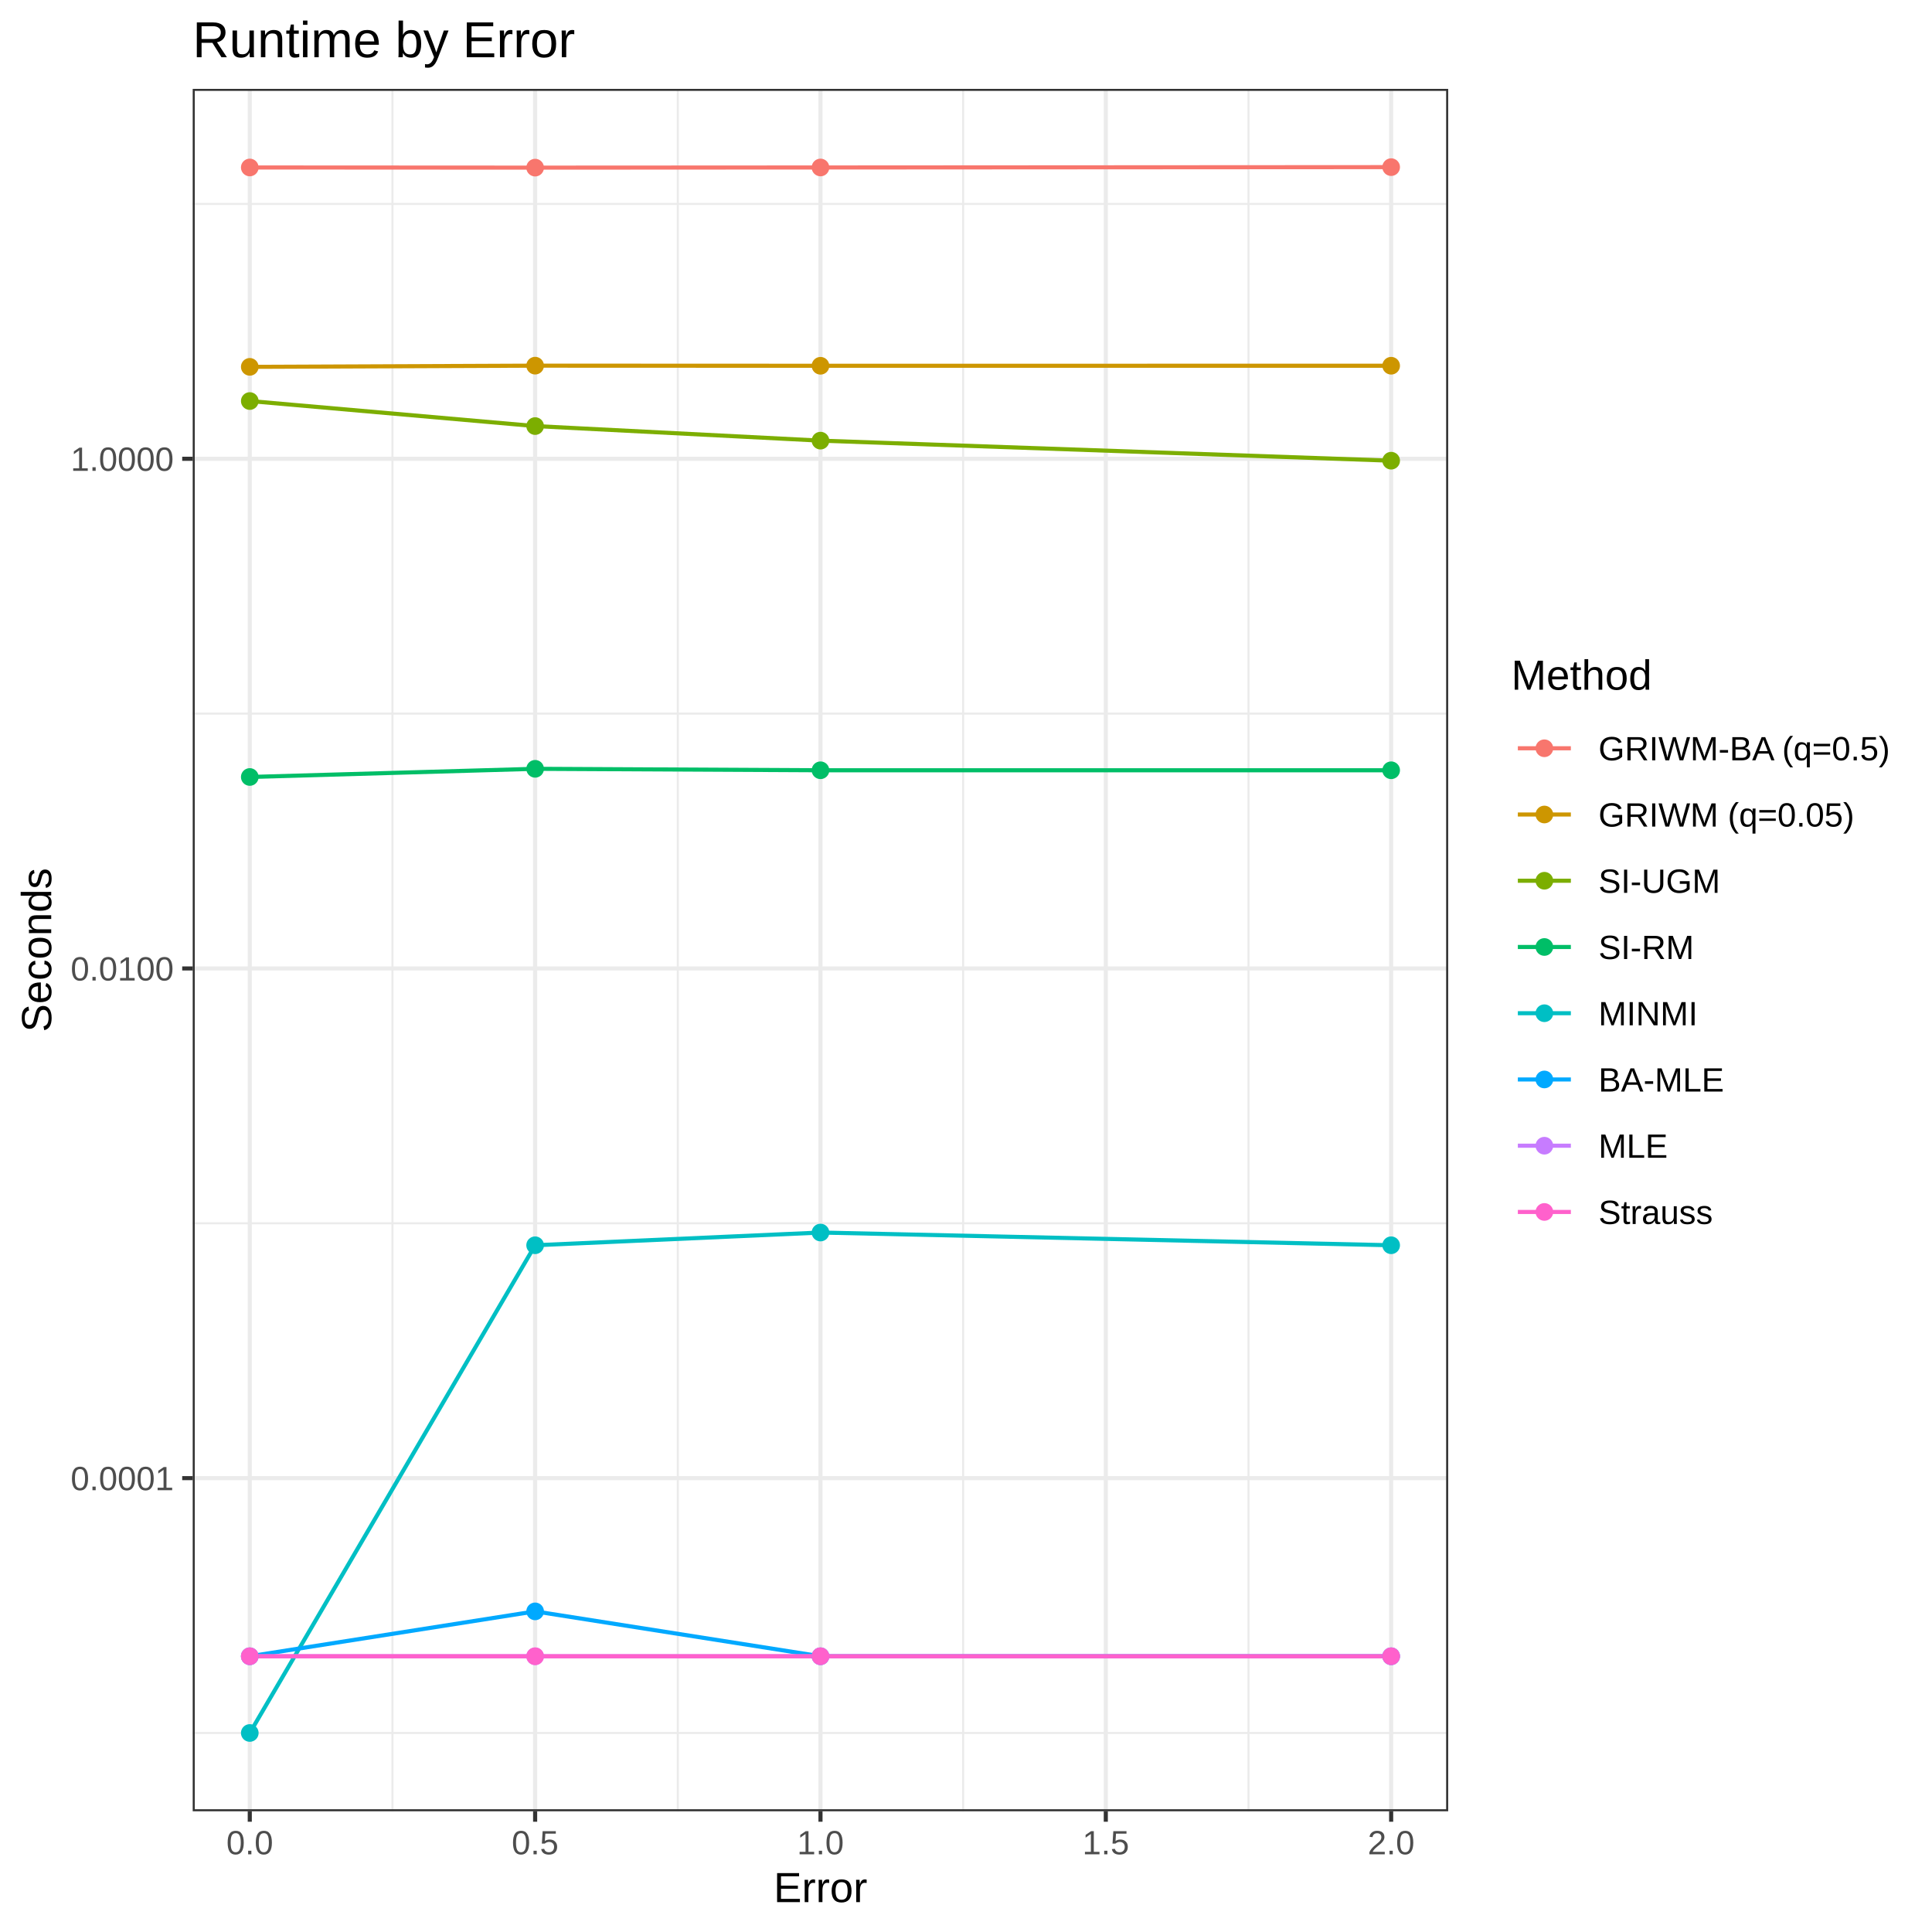
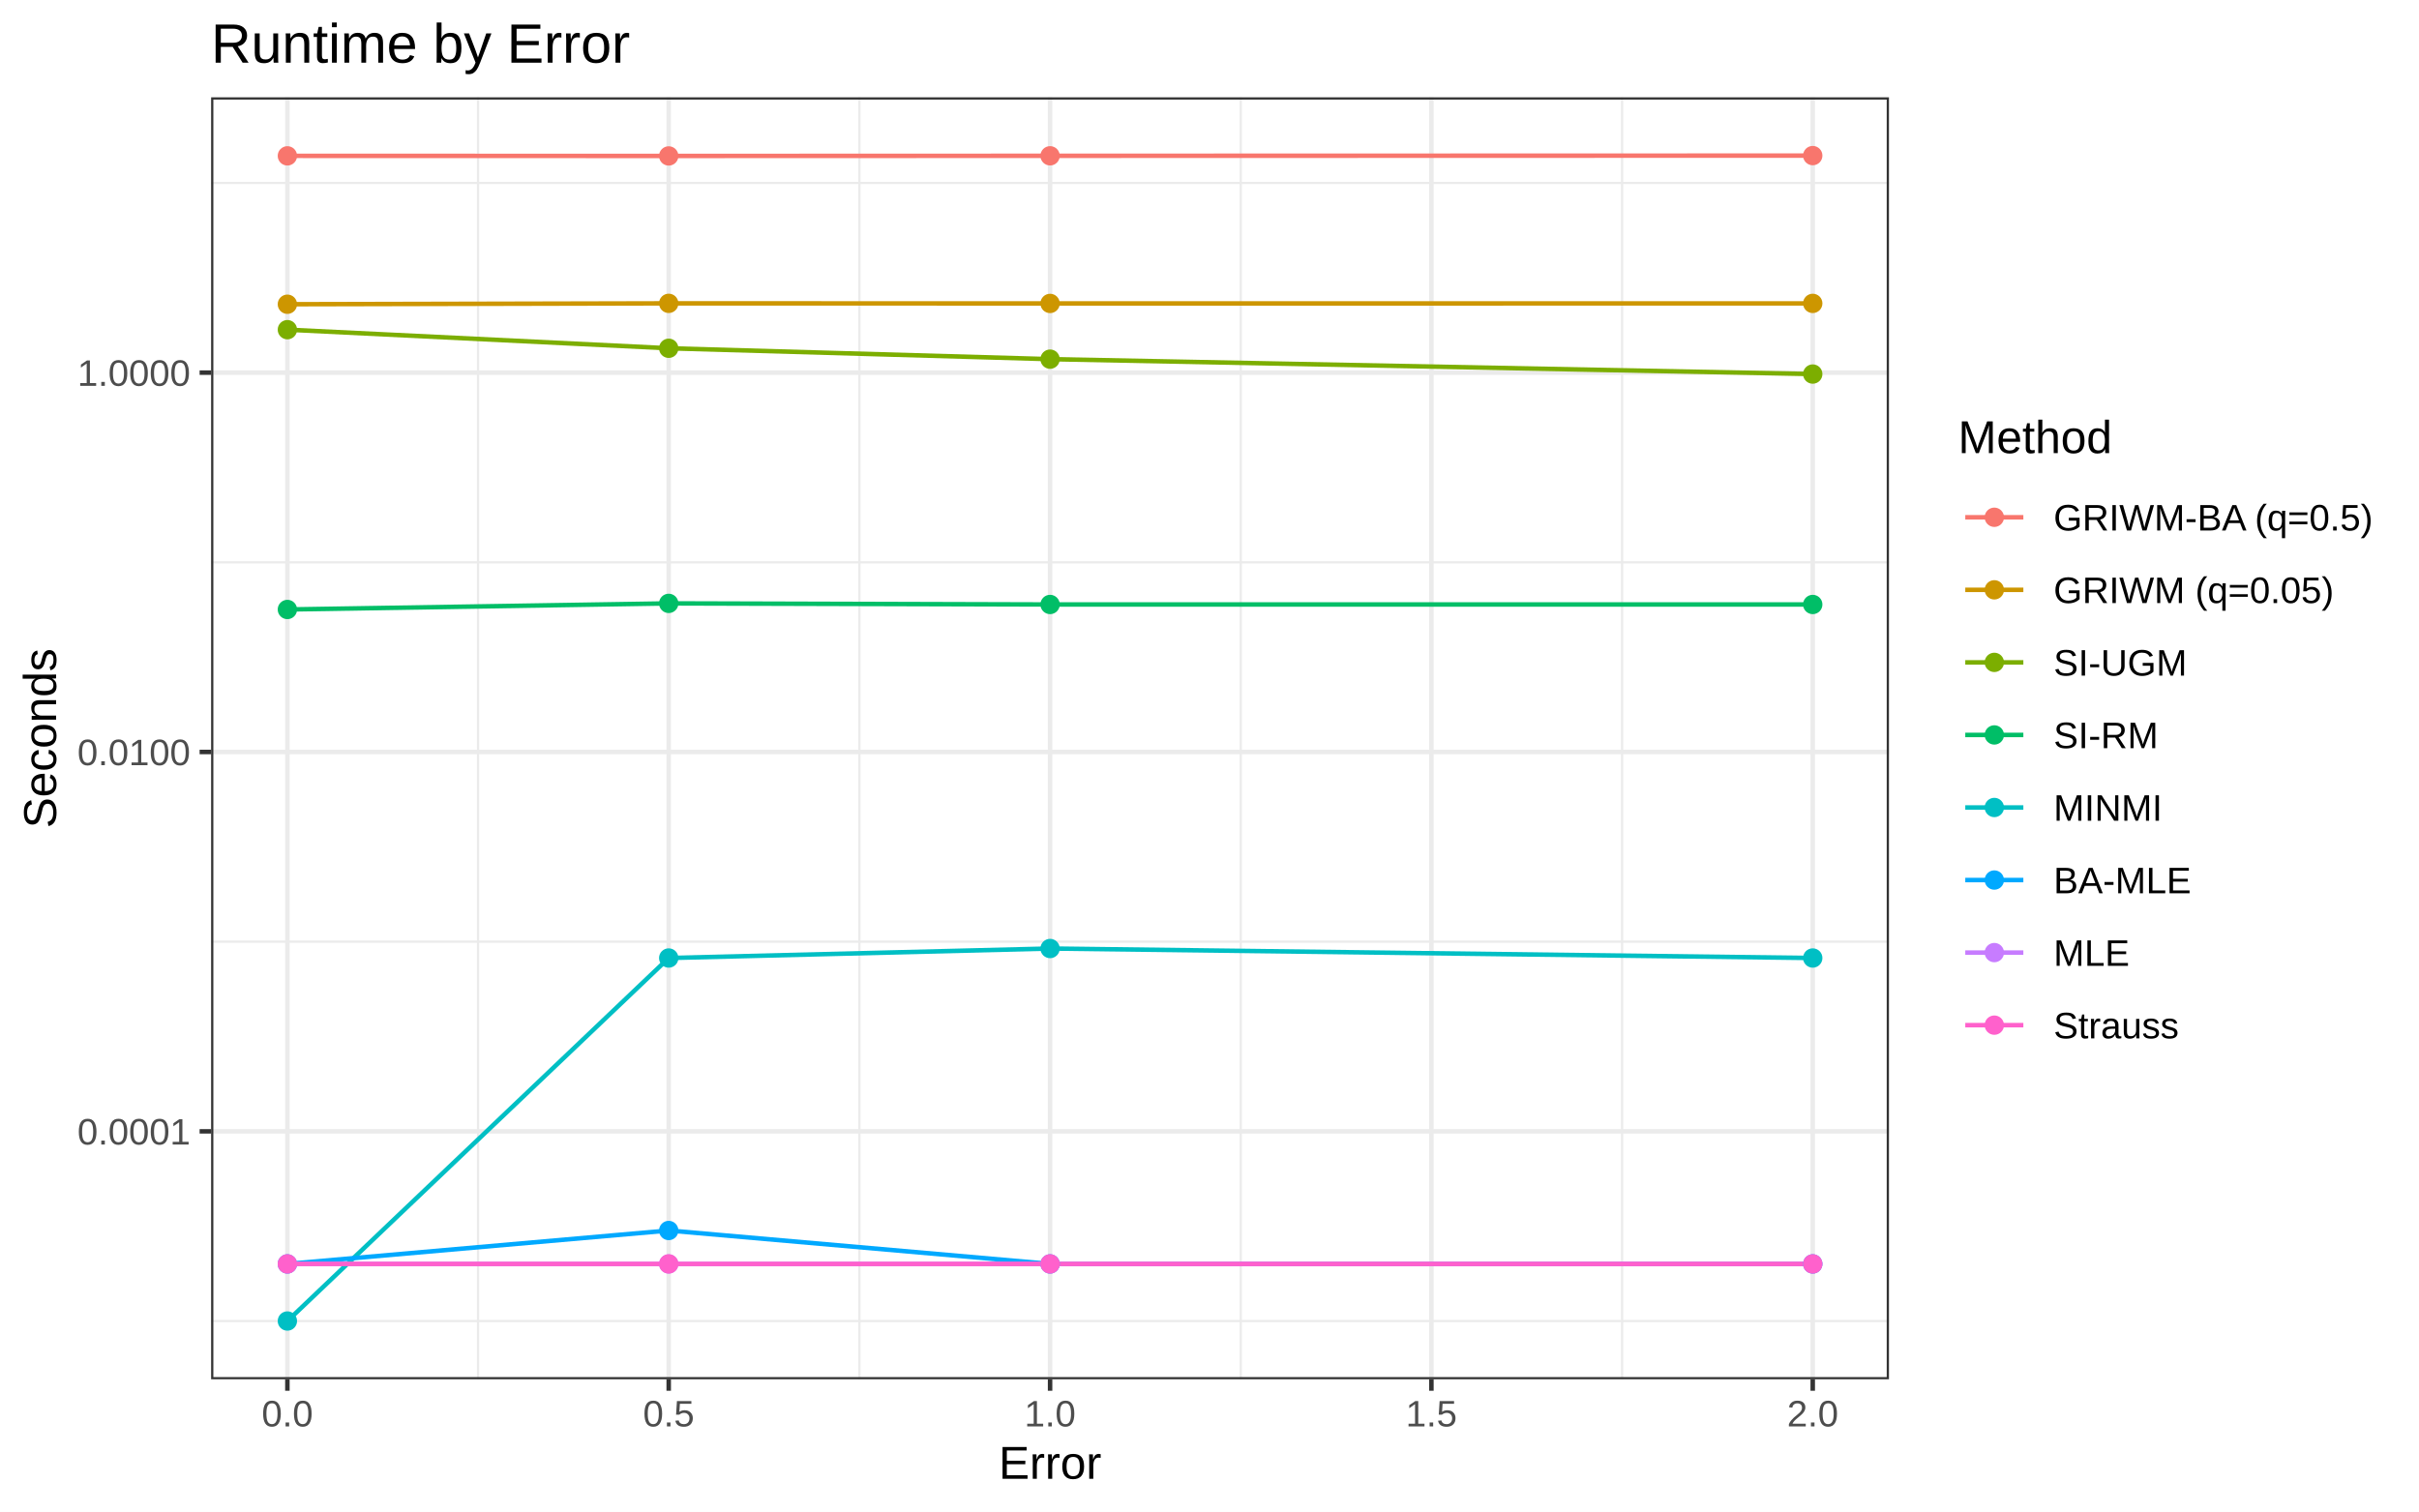
- <svg xmlns="http://www.w3.org/2000/svg" class="svglite" width="504.00pt" height="504.00pt" viewBox="0 0 504.00 504.00">
+ <svg xmlns="http://www.w3.org/2000/svg" class="svglite" width="576.00pt" height="360.00pt" viewBox="0 0 576.00 360.00">
  <defs>
    <style type="text/css">
    .svglite line, .svglite polyline, .svglite polygon, .svglite path, .svglite rect, .svglite circle {
      fill: none;
      stroke: #000000;
      stroke-linecap: round;
      stroke-linejoin: round;
      stroke-miterlimit: 10.00;
    }
    .svglite text {
      white-space: pre;
    }
  </style>
  </defs>
  <rect width="100%" height="100%" style="stroke: none; fill: #FFFFFF;" />
  <defs>
-     <clipPath id="cpMC4wMHw1MDQuMDB8MC4wMHw1MDQuMDA=">
-       <rect x="0.00" y="0.00" width="504.00" height="504.00" />
+     <clipPath id="cpMC4wMHw1NzYuMDB8MC4wMHwzNjAuMDA=">
+       <rect x="0.00" y="0.00" width="576.00" height="360.00" />
    </clipPath>
  </defs>
-   <g clip-path="url(#cpMC4wMHw1MDQuMDB8MC4wMHw1MDQuMDA=)">
-     <rect x="0.00" y="-0" width="504.00" height="504.00" style="stroke-width: 1.07; stroke: #FFFFFF; fill: #FFFFFF;" />
+   <g clip-path="url(#cpMC4wMHw1NzYuMDB8MC4wMHwzNjAuMDA=)">
+     <rect x="0.00" y="0.00" width="576.00" height="360.00" style="stroke-width: 1.07; stroke: #FFFFFF; fill: #FFFFFF;" />
  </g>
  <defs>
-     <clipPath id="cpNTAuMjd8Mzc3LjgwfDIzLjE4fDQ3Mi41MA==">
-       <rect x="50.27" y="23.18" width="327.52" height="449.33" />
+     <clipPath id="cpNTAuMjd8NDQ5LjgwfDIzLjE4fDMyOC41MA==">
+       <rect x="50.27" y="23.18" width="399.52" height="305.33" />
    </clipPath>
  </defs>
-   <g clip-path="url(#cpNTAuMjd8Mzc3LjgwfDIzLjE4fDQ3Mi41MA==)">
-     <rect x="50.27" y="23.18" width="327.52" height="449.33" style="stroke-width: 1.07; stroke: none; fill: #FFFFFF;" />
-     <polyline points="50.27,452.08 377.80,452.08 " style="stroke-width: 0.53; stroke: #EBEBEB; stroke-linecap: butt;" />
-     <polyline points="50.27,319.12 377.80,319.12 " style="stroke-width: 0.53; stroke: #EBEBEB; stroke-linecap: butt;" />
-     <polyline points="50.27,186.16 377.80,186.16 " style="stroke-width: 0.53; stroke: #EBEBEB; stroke-linecap: butt;" />
-     <polyline points="50.27,53.20 377.80,53.20 " style="stroke-width: 0.53; stroke: #EBEBEB; stroke-linecap: butt;" />
-     <polyline points="102.38,472.50 102.38,23.18 " style="stroke-width: 0.53; stroke: #EBEBEB; stroke-linecap: butt;" />
-     <polyline points="176.82,472.50 176.82,23.18 " style="stroke-width: 0.53; stroke: #EBEBEB; stroke-linecap: butt;" />
-     <polyline points="251.25,472.50 251.25,23.18 " style="stroke-width: 0.53; stroke: #EBEBEB; stroke-linecap: butt;" />
-     <polyline points="325.69,472.50 325.69,23.18 " style="stroke-width: 0.53; stroke: #EBEBEB; stroke-linecap: butt;" />
-     <polyline points="50.27,385.60 377.80,385.60 " style="stroke-width: 1.07; stroke: #EBEBEB; stroke-linecap: butt;" />
-     <polyline points="50.27,252.64 377.80,252.64 " style="stroke-width: 1.07; stroke: #EBEBEB; stroke-linecap: butt;" />
-     <polyline points="50.27,119.68 377.80,119.68 " style="stroke-width: 1.07; stroke: #EBEBEB; stroke-linecap: butt;" />
-     <polyline points="65.16,472.50 65.16,23.18 " style="stroke-width: 1.07; stroke: #EBEBEB; stroke-linecap: butt;" />
-     <polyline points="139.60,472.50 139.60,23.18 " style="stroke-width: 1.07; stroke: #EBEBEB; stroke-linecap: butt;" />
-     <polyline points="214.04,472.50 214.04,23.18 " style="stroke-width: 1.07; stroke: #EBEBEB; stroke-linecap: butt;" />
-     <polyline points="288.47,472.50 288.47,23.18 " style="stroke-width: 1.07; stroke: #EBEBEB; stroke-linecap: butt;" />
-     <polyline points="362.91,472.50 362.91,23.18 " style="stroke-width: 1.07; stroke: #EBEBEB; stroke-linecap: butt;" />
-     <polyline points="65.16,43.69 139.60,43.73 214.04,43.69 362.91,43.60 " style="stroke-width: 1.07; stroke: #F8766D; stroke-linecap: butt;" />
-     <polyline points="65.16,95.70 139.60,95.39 214.04,95.42 362.91,95.41 " style="stroke-width: 1.07; stroke: #CD9600; stroke-linecap: butt;" />
-     <polyline points="65.16,104.62 139.60,111.15 214.04,114.95 362.91,120.18 " style="stroke-width: 1.07; stroke: #7CAE00; stroke-linecap: butt;" />
-     <polyline points="65.16,202.69 139.60,200.56 214.04,200.94 362.91,200.94 " style="stroke-width: 1.07; stroke: #00BE67; stroke-linecap: butt;" />
-     <polyline points="65.16,452.08 139.60,324.85 214.04,321.53 362.91,324.85 " style="stroke-width: 1.07; stroke: #00BFC4; stroke-linecap: butt;" />
-     <polyline points="65.16,432.07 139.60,420.36 214.04,432.07 362.91,432.07 " style="stroke-width: 1.07; stroke: #00A9FF; stroke-linecap: butt;" />
-     <polyline points="65.16,432.07 139.60,432.07 214.04,432.07 362.91,432.07 " style="stroke-width: 1.07; stroke: #C77CFF; stroke-linecap: butt;" />
-     <polyline points="65.16,432.07 139.60,432.07 214.04,432.07 362.91,432.07 " style="stroke-width: 1.07; stroke: #FF61CC; stroke-linecap: butt;" />
-     <circle cx="65.16" cy="432.07" r="1.95" style="stroke-width: 0.71; stroke: #00A9FF; fill: #00A9FF;" />
-     <circle cx="65.16" cy="43.69" r="1.95" style="stroke-width: 0.71; stroke: #F8766D; fill: #F8766D;" />
-     <circle cx="65.16" cy="95.70" r="1.95" style="stroke-width: 0.71; stroke: #CD9600; fill: #CD9600;" />
-     <circle cx="65.16" cy="452.08" r="1.95" style="stroke-width: 0.71; stroke: #00BFC4; fill: #00BFC4;" />
-     <circle cx="65.16" cy="432.07" r="1.95" style="stroke-width: 0.71; stroke: #C77CFF; fill: #C77CFF;" />
-     <circle cx="65.16" cy="202.69" r="1.95" style="stroke-width: 0.71; stroke: #00BE67; fill: #00BE67;" />
-     <circle cx="65.16" cy="104.62" r="1.95" style="stroke-width: 0.71; stroke: #7CAE00; fill: #7CAE00;" />
-     <circle cx="65.16" cy="432.07" r="1.95" style="stroke-width: 0.71; stroke: #FF61CC; fill: #FF61CC;" />
-     <circle cx="139.60" cy="420.36" r="1.95" style="stroke-width: 0.71; stroke: #00A9FF; fill: #00A9FF;" />
-     <circle cx="139.60" cy="43.73" r="1.95" style="stroke-width: 0.71; stroke: #F8766D; fill: #F8766D;" />
-     <circle cx="139.60" cy="95.39" r="1.95" style="stroke-width: 0.71; stroke: #CD9600; fill: #CD9600;" />
-     <circle cx="139.60" cy="324.85" r="1.95" style="stroke-width: 0.71; stroke: #00BFC4; fill: #00BFC4;" />
-     <circle cx="139.60" cy="432.07" r="1.95" style="stroke-width: 0.71; stroke: #C77CFF; fill: #C77CFF;" />
-     <circle cx="139.60" cy="200.56" r="1.95" style="stroke-width: 0.71; stroke: #00BE67; fill: #00BE67;" />
-     <circle cx="139.60" cy="111.15" r="1.95" style="stroke-width: 0.71; stroke: #7CAE00; fill: #7CAE00;" />
-     <circle cx="139.60" cy="432.07" r="1.95" style="stroke-width: 0.71; stroke: #FF61CC; fill: #FF61CC;" />
-     <circle cx="214.04" cy="432.07" r="1.95" style="stroke-width: 0.71; stroke: #00A9FF; fill: #00A9FF;" />
-     <circle cx="214.04" cy="43.69" r="1.95" style="stroke-width: 0.71; stroke: #F8766D; fill: #F8766D;" />
-     <circle cx="214.04" cy="95.42" r="1.95" style="stroke-width: 0.71; stroke: #CD9600; fill: #CD9600;" />
-     <circle cx="214.04" cy="321.53" r="1.95" style="stroke-width: 0.71; stroke: #00BFC4; fill: #00BFC4;" />
-     <circle cx="214.04" cy="432.07" r="1.95" style="stroke-width: 0.71; stroke: #C77CFF; fill: #C77CFF;" />
-     <circle cx="214.04" cy="200.94" r="1.95" style="stroke-width: 0.71; stroke: #00BE67; fill: #00BE67;" />
-     <circle cx="214.04" cy="114.95" r="1.95" style="stroke-width: 0.71; stroke: #7CAE00; fill: #7CAE00;" />
-     <circle cx="214.04" cy="432.07" r="1.95" style="stroke-width: 0.71; stroke: #FF61CC; fill: #FF61CC;" />
-     <circle cx="362.91" cy="432.07" r="1.95" style="stroke-width: 0.71; stroke: #00A9FF; fill: #00A9FF;" />
-     <circle cx="362.91" cy="43.60" r="1.95" style="stroke-width: 0.71; stroke: #F8766D; fill: #F8766D;" />
-     <circle cx="362.91" cy="95.41" r="1.95" style="stroke-width: 0.71; stroke: #CD9600; fill: #CD9600;" />
-     <circle cx="362.91" cy="324.85" r="1.95" style="stroke-width: 0.71; stroke: #00BFC4; fill: #00BFC4;" />
-     <circle cx="362.91" cy="432.07" r="1.95" style="stroke-width: 0.71; stroke: #C77CFF; fill: #C77CFF;" />
-     <circle cx="362.91" cy="200.94" r="1.95" style="stroke-width: 0.71; stroke: #00BE67; fill: #00BE67;" />
-     <circle cx="362.91" cy="120.18" r="1.95" style="stroke-width: 0.71; stroke: #7CAE00; fill: #7CAE00;" />
-     <circle cx="362.91" cy="432.07" r="1.95" style="stroke-width: 0.71; stroke: #FF61CC; fill: #FF61CC;" />
-     <rect x="50.27" y="23.18" width="327.52" height="449.33" style="stroke-width: 1.07; stroke: #333333;" />
+   <g clip-path="url(#cpNTAuMjd8NDQ5LjgwfDIzLjE4fDMyOC41MA==)">
+     <rect x="50.27" y="23.18" width="399.52" height="305.33" style="stroke-width: 1.07; stroke: none; fill: #FFFFFF;" />
+     <polyline points="50.27,314.63 449.80,314.63 " style="stroke-width: 0.53; stroke: #EBEBEB; stroke-linecap: butt;" />
+     <polyline points="50.27,224.28 449.80,224.28 " style="stroke-width: 0.53; stroke: #EBEBEB; stroke-linecap: butt;" />
+     <polyline points="50.27,133.93 449.80,133.93 " style="stroke-width: 0.53; stroke: #EBEBEB; stroke-linecap: butt;" />
+     <polyline points="50.27,43.58 449.80,43.58 " style="stroke-width: 0.53; stroke: #EBEBEB; stroke-linecap: butt;" />
+     <polyline points="113.83,328.50 113.83,23.18 " style="stroke-width: 0.53; stroke: #EBEBEB; stroke-linecap: butt;" />
+     <polyline points="204.64,328.50 204.64,23.18 " style="stroke-width: 0.53; stroke: #EBEBEB; stroke-linecap: butt;" />
+     <polyline points="295.44,328.50 295.44,23.18 " style="stroke-width: 0.53; stroke: #EBEBEB; stroke-linecap: butt;" />
+     <polyline points="386.24,328.50 386.24,23.18 " style="stroke-width: 0.53; stroke: #EBEBEB; stroke-linecap: butt;" />
+     <polyline points="50.27,269.45 449.80,269.45 " style="stroke-width: 1.07; stroke: #EBEBEB; stroke-linecap: butt;" />
+     <polyline points="50.27,179.10 449.80,179.10 " style="stroke-width: 1.07; stroke: #EBEBEB; stroke-linecap: butt;" />
+     <polyline points="50.27,88.75 449.80,88.75 " style="stroke-width: 1.07; stroke: #EBEBEB; stroke-linecap: butt;" />
+     <polyline points="68.43,328.50 68.43,23.18 " style="stroke-width: 1.07; stroke: #EBEBEB; stroke-linecap: butt;" />
+     <polyline points="159.23,328.50 159.23,23.18 " style="stroke-width: 1.07; stroke: #EBEBEB; stroke-linecap: butt;" />
+     <polyline points="250.04,328.50 250.04,23.18 " style="stroke-width: 1.07; stroke: #EBEBEB; stroke-linecap: butt;" />
+     <polyline points="340.84,328.50 340.84,23.18 " style="stroke-width: 1.07; stroke: #EBEBEB; stroke-linecap: butt;" />
+     <polyline points="431.64,328.50 431.64,23.18 " style="stroke-width: 1.07; stroke: #EBEBEB; stroke-linecap: butt;" />
+     <polyline points="68.43,37.12 159.23,37.14 250.04,37.11 431.64,37.06 " style="stroke-width: 1.07; stroke: #F8766D; stroke-linecap: butt;" />
+     <polyline points="68.43,72.46 159.23,72.25 250.04,72.27 431.64,72.26 " style="stroke-width: 1.07; stroke: #CD9600; stroke-linecap: butt;" />
+     <polyline points="68.43,78.52 159.23,82.95 250.04,85.54 431.64,89.09 " style="stroke-width: 1.07; stroke: #7CAE00; stroke-linecap: butt;" />
+     <polyline points="68.43,145.16 159.23,143.71 250.04,143.97 431.64,143.97 " style="stroke-width: 1.07; stroke: #00BE67; stroke-linecap: butt;" />
+     <polyline points="68.43,314.63 159.23,228.17 250.04,225.91 431.64,228.17 " style="stroke-width: 1.07; stroke: #00BFC4; stroke-linecap: butt;" />
+     <polyline points="68.43,301.03 159.23,293.07 250.04,301.03 431.64,301.03 " style="stroke-width: 1.07; stroke: #00A9FF; stroke-linecap: butt;" />
+     <polyline points="68.43,301.03 159.23,301.03 250.04,301.03 431.64,301.03 " style="stroke-width: 1.07; stroke: #C77CFF; stroke-linecap: butt;" />
+     <polyline points="68.43,301.03 159.23,301.03 250.04,301.03 431.64,301.03 " style="stroke-width: 1.07; stroke: #FF61CC; stroke-linecap: butt;" />
+     <circle cx="68.43" cy="301.03" r="1.95" style="stroke-width: 0.71; stroke: #00A9FF; fill: #00A9FF;" />
+     <circle cx="68.43" cy="37.12" r="1.95" style="stroke-width: 0.71; stroke: #F8766D; fill: #F8766D;" />
+     <circle cx="68.43" cy="72.46" r="1.95" style="stroke-width: 0.71; stroke: #CD9600; fill: #CD9600;" />
+     <circle cx="68.43" cy="314.63" r="1.95" style="stroke-width: 0.71; stroke: #00BFC4; fill: #00BFC4;" />
+     <circle cx="68.43" cy="301.03" r="1.95" style="stroke-width: 0.71; stroke: #C77CFF; fill: #C77CFF;" />
+     <circle cx="68.43" cy="145.16" r="1.95" style="stroke-width: 0.71; stroke: #00BE67; fill: #00BE67;" />
+     <circle cx="68.43" cy="78.52" r="1.95" style="stroke-width: 0.71; stroke: #7CAE00; fill: #7CAE00;" />
+     <circle cx="68.43" cy="301.03" r="1.95" style="stroke-width: 0.71; stroke: #FF61CC; fill: #FF61CC;" />
+     <circle cx="159.23" cy="293.07" r="1.95" style="stroke-width: 0.71; stroke: #00A9FF; fill: #00A9FF;" />
+     <circle cx="159.23" cy="37.14" r="1.95" style="stroke-width: 0.71; stroke: #F8766D; fill: #F8766D;" />
+     <circle cx="159.23" cy="72.25" r="1.95" style="stroke-width: 0.71; stroke: #CD9600; fill: #CD9600;" />
+     <circle cx="159.23" cy="228.17" r="1.95" style="stroke-width: 0.71; stroke: #00BFC4; fill: #00BFC4;" />
+     <circle cx="159.23" cy="301.03" r="1.95" style="stroke-width: 0.71; stroke: #C77CFF; fill: #C77CFF;" />
+     <circle cx="159.23" cy="143.71" r="1.95" style="stroke-width: 0.71; stroke: #00BE67; fill: #00BE67;" />
+     <circle cx="159.23" cy="82.95" r="1.95" style="stroke-width: 0.71; stroke: #7CAE00; fill: #7CAE00;" />
+     <circle cx="159.23" cy="301.03" r="1.95" style="stroke-width: 0.71; stroke: #FF61CC; fill: #FF61CC;" />
+     <circle cx="250.04" cy="301.03" r="1.95" style="stroke-width: 0.71; stroke: #00A9FF; fill: #00A9FF;" />
+     <circle cx="250.04" cy="37.11" r="1.95" style="stroke-width: 0.71; stroke: #F8766D; fill: #F8766D;" />
+     <circle cx="250.04" cy="72.27" r="1.95" style="stroke-width: 0.71; stroke: #CD9600; fill: #CD9600;" />
+     <circle cx="250.04" cy="225.91" r="1.95" style="stroke-width: 0.71; stroke: #00BFC4; fill: #00BFC4;" />
+     <circle cx="250.04" cy="301.03" r="1.95" style="stroke-width: 0.71; stroke: #C77CFF; fill: #C77CFF;" />
+     <circle cx="250.04" cy="143.97" r="1.95" style="stroke-width: 0.71; stroke: #00BE67; fill: #00BE67;" />
+     <circle cx="250.04" cy="85.54" r="1.95" style="stroke-width: 0.71; stroke: #7CAE00; fill: #7CAE00;" />
+     <circle cx="250.04" cy="301.03" r="1.95" style="stroke-width: 0.71; stroke: #FF61CC; fill: #FF61CC;" />
+     <circle cx="431.64" cy="301.03" r="1.95" style="stroke-width: 0.71; stroke: #00A9FF; fill: #00A9FF;" />
+     <circle cx="431.64" cy="37.06" r="1.95" style="stroke-width: 0.71; stroke: #F8766D; fill: #F8766D;" />
+     <circle cx="431.64" cy="72.26" r="1.95" style="stroke-width: 0.71; stroke: #CD9600; fill: #CD9600;" />
+     <circle cx="431.64" cy="228.17" r="1.95" style="stroke-width: 0.71; stroke: #00BFC4; fill: #00BFC4;" />
+     <circle cx="431.64" cy="301.03" r="1.95" style="stroke-width: 0.71; stroke: #C77CFF; fill: #C77CFF;" />
+     <circle cx="431.64" cy="143.97" r="1.95" style="stroke-width: 0.71; stroke: #00BE67; fill: #00BE67;" />
+     <circle cx="431.64" cy="89.09" r="1.95" style="stroke-width: 0.71; stroke: #7CAE00; fill: #7CAE00;" />
+     <circle cx="431.64" cy="301.03" r="1.95" style="stroke-width: 0.71; stroke: #FF61CC; fill: #FF61CC;" />
+     <rect x="50.27" y="23.18" width="399.52" height="305.33" style="stroke-width: 1.07; stroke: #333333;" />
  </g>
-   <g clip-path="url(#cpMC4wMHw1MDQuMDB8MC4wMHw1MDQuMDA=)">
-     <text x="45.34" y="388.75" text-anchor="end" style="font-size: 8.80px;fill: #4D4D4D; font-family: &quot;Arial&quot;;" textLength="26.93px" lengthAdjust="spacingAndGlyphs">0.0001</text>
-     <text x="45.34" y="255.79" text-anchor="end" style="font-size: 8.80px;fill: #4D4D4D; font-family: &quot;Arial&quot;;" textLength="26.93px" lengthAdjust="spacingAndGlyphs">0.0100</text>
-     <text x="45.34" y="122.83" text-anchor="end" style="font-size: 8.80px;fill: #4D4D4D; font-family: &quot;Arial&quot;;" textLength="26.93px" lengthAdjust="spacingAndGlyphs">1.0000</text>
-     <polyline points="47.53,385.60 50.27,385.60 " style="stroke-width: 1.07; stroke: #333333; stroke-linecap: butt;" />
-     <polyline points="47.53,252.64 50.27,252.64 " style="stroke-width: 1.07; stroke: #333333; stroke-linecap: butt;" />
-     <polyline points="47.53,119.68 50.27,119.68 " style="stroke-width: 1.07; stroke: #333333; stroke-linecap: butt;" />
-     <polyline points="65.16,475.24 65.16,472.50 " style="stroke-width: 1.07; stroke: #333333; stroke-linecap: butt;" />
-     <polyline points="139.60,475.24 139.60,472.50 " style="stroke-width: 1.07; stroke: #333333; stroke-linecap: butt;" />
-     <polyline points="214.04,475.24 214.04,472.50 " style="stroke-width: 1.07; stroke: #333333; stroke-linecap: butt;" />
-     <polyline points="288.47,475.24 288.47,472.50 " style="stroke-width: 1.07; stroke: #333333; stroke-linecap: butt;" />
-     <polyline points="362.91,475.24 362.91,472.50 " style="stroke-width: 1.07; stroke: #333333; stroke-linecap: butt;" />
-     <text x="65.16" y="483.74" text-anchor="middle" style="font-size: 8.80px;fill: #4D4D4D; font-family: &quot;Arial&quot;;" textLength="12.24px" lengthAdjust="spacingAndGlyphs">0.0</text>
-     <text x="139.60" y="483.74" text-anchor="middle" style="font-size: 8.80px;fill: #4D4D4D; font-family: &quot;Arial&quot;;" textLength="12.24px" lengthAdjust="spacingAndGlyphs">0.5</text>
-     <text x="214.04" y="483.74" text-anchor="middle" style="font-size: 8.80px;fill: #4D4D4D; font-family: &quot;Arial&quot;;" textLength="12.24px" lengthAdjust="spacingAndGlyphs">1.0</text>
-     <text x="288.47" y="483.74" text-anchor="middle" style="font-size: 8.80px;fill: #4D4D4D; font-family: &quot;Arial&quot;;" textLength="12.24px" lengthAdjust="spacingAndGlyphs">1.5</text>
-     <text x="362.91" y="483.74" text-anchor="middle" style="font-size: 8.80px;fill: #4D4D4D; font-family: &quot;Arial&quot;;" textLength="12.24px" lengthAdjust="spacingAndGlyphs">2.0</text>
-     <text x="214.04" y="496.20" text-anchor="middle" style="font-size: 11.00px; font-family: &quot;Arial&quot;;" textLength="24.45px" lengthAdjust="spacingAndGlyphs">Error</text>
-     <text transform="translate(13.36,247.84) rotate(-90)" text-anchor="middle" style="font-size: 11.00px; font-family: &quot;Arial&quot;;" textLength="42.82px" lengthAdjust="spacingAndGlyphs">Seconds</text>
-     <rect x="388.76" y="165.40" width="109.76" height="164.87" style="stroke-width: 1.07; stroke: none; fill: #FFFFFF;" />
-     <text x="394.24" y="179.92" style="font-size: 11.00px; font-family: &quot;Arial&quot;;" textLength="36.71px" lengthAdjust="spacingAndGlyphs">Method</text>
-     <rect x="394.24" y="186.56" width="17.28" height="17.28" style="stroke-width: 1.07; stroke: none; fill: #FFFFFF;" />
-     <line x1="395.96" y1="195.20" x2="409.79" y2="195.20" style="stroke-width: 1.07; stroke: #F8766D; stroke-linecap: butt;" />
-     <circle cx="402.88" cy="195.20" r="1.95" style="stroke-width: 0.71; stroke: #F8766D; fill: #F8766D;" />
-     <rect x="394.24" y="203.84" width="17.28" height="17.28" style="stroke-width: 1.07; stroke: none; fill: #FFFFFF;" />
-     <line x1="395.96" y1="212.48" x2="409.79" y2="212.48" style="stroke-width: 1.07; stroke: #CD9600; stroke-linecap: butt;" />
-     <circle cx="402.88" cy="212.48" r="1.95" style="stroke-width: 0.71; stroke: #CD9600; fill: #CD9600;" />
-     <rect x="394.24" y="221.12" width="17.28" height="17.28" style="stroke-width: 1.07; stroke: none; fill: #FFFFFF;" />
-     <line x1="395.96" y1="229.76" x2="409.79" y2="229.76" style="stroke-width: 1.07; stroke: #7CAE00; stroke-linecap: butt;" />
-     <circle cx="402.88" cy="229.76" r="1.95" style="stroke-width: 0.71; stroke: #7CAE00; fill: #7CAE00;" />
-     <rect x="394.24" y="238.40" width="17.28" height="17.28" style="stroke-width: 1.07; stroke: none; fill: #FFFFFF;" />
-     <line x1="395.96" y1="247.04" x2="409.79" y2="247.04" style="stroke-width: 1.07; stroke: #00BE67; stroke-linecap: butt;" />
-     <circle cx="402.88" cy="247.04" r="1.95" style="stroke-width: 0.71; stroke: #00BE67; fill: #00BE67;" />
-     <rect x="394.24" y="255.68" width="17.28" height="17.28" style="stroke-width: 1.07; stroke: none; fill: #FFFFFF;" />
-     <line x1="395.96" y1="264.32" x2="409.79" y2="264.32" style="stroke-width: 1.07; stroke: #00BFC4; stroke-linecap: butt;" />
-     <circle cx="402.88" cy="264.32" r="1.95" style="stroke-width: 0.71; stroke: #00BFC4; fill: #00BFC4;" />
-     <rect x="394.24" y="272.96" width="17.28" height="17.28" style="stroke-width: 1.07; stroke: none; fill: #FFFFFF;" />
-     <line x1="395.96" y1="281.60" x2="409.79" y2="281.60" style="stroke-width: 1.07; stroke: #00A9FF; stroke-linecap: butt;" />
-     <circle cx="402.88" cy="281.60" r="1.95" style="stroke-width: 0.71; stroke: #00A9FF; fill: #00A9FF;" />
-     <rect x="394.24" y="290.24" width="17.28" height="17.28" style="stroke-width: 1.07; stroke: none; fill: #FFFFFF;" />
-     <line x1="395.96" y1="298.88" x2="409.79" y2="298.88" style="stroke-width: 1.07; stroke: #C77CFF; stroke-linecap: butt;" />
-     <circle cx="402.88" cy="298.88" r="1.95" style="stroke-width: 0.71; stroke: #C77CFF; fill: #C77CFF;" />
-     <rect x="394.24" y="307.52" width="17.28" height="17.28" style="stroke-width: 1.07; stroke: none; fill: #FFFFFF;" />
-     <line x1="395.96" y1="316.16" x2="409.79" y2="316.16" style="stroke-width: 1.07; stroke: #FF61CC; stroke-linecap: butt;" />
-     <circle cx="402.88" cy="316.16" r="1.95" style="stroke-width: 0.71; stroke: #FF61CC; fill: #FF61CC;" />
-     <text x="416.99" y="198.35" style="font-size: 8.80px; font-family: &quot;Arial&quot;;" textLength="76.05px" lengthAdjust="spacingAndGlyphs">GRIWM-BA (q=0.5)</text>
-     <text x="416.99" y="215.63" style="font-size: 8.80px; font-family: &quot;Arial&quot;;" textLength="66.76px" lengthAdjust="spacingAndGlyphs">GRIWM (q=0.05)</text>
-     <text x="416.99" y="232.91" style="font-size: 8.80px; font-family: &quot;Arial&quot;;" textLength="31.77px" lengthAdjust="spacingAndGlyphs">SI-UGM</text>
-     <text x="416.99" y="250.19" style="font-size: 8.80px; font-family: &quot;Arial&quot;;" textLength="24.93px" lengthAdjust="spacingAndGlyphs">SI-RM</text>
-     <text x="416.99" y="267.47" style="font-size: 8.80px; font-family: &quot;Arial&quot;;" textLength="25.91px" lengthAdjust="spacingAndGlyphs">MINMI</text>
-     <text x="416.99" y="284.75" style="font-size: 8.80px; font-family: &quot;Arial&quot;;" textLength="32.76px" lengthAdjust="spacingAndGlyphs">BA-MLE</text>
-     <text x="416.99" y="302.03" style="font-size: 8.80px; font-family: &quot;Arial&quot;;" textLength="18.09px" lengthAdjust="spacingAndGlyphs">MLE</text>
-     <text x="416.99" y="319.31" style="font-size: 8.80px; font-family: &quot;Arial&quot;;" textLength="29.84px" lengthAdjust="spacingAndGlyphs">Strauss</text>
+   <g clip-path="url(#cpMC4wMHw1NzYuMDB8MC4wMHwzNjAuMDA=)">
+     <text x="45.34" y="272.60" text-anchor="end" style="font-size: 8.80px;fill: #4D4D4D; font-family: &quot;Arial&quot;;" textLength="26.93px" lengthAdjust="spacingAndGlyphs">0.0001</text>
+     <text x="45.34" y="182.25" text-anchor="end" style="font-size: 8.80px;fill: #4D4D4D; font-family: &quot;Arial&quot;;" textLength="26.93px" lengthAdjust="spacingAndGlyphs">0.0100</text>
+     <text x="45.34" y="91.90" text-anchor="end" style="font-size: 8.80px;fill: #4D4D4D; font-family: &quot;Arial&quot;;" textLength="26.93px" lengthAdjust="spacingAndGlyphs">1.0000</text>
+     <polyline points="47.53,269.45 50.27,269.45 " style="stroke-width: 1.07; stroke: #333333; stroke-linecap: butt;" />
+     <polyline points="47.53,179.10 50.27,179.10 " style="stroke-width: 1.07; stroke: #333333; stroke-linecap: butt;" />
+     <polyline points="47.53,88.75 50.27,88.75 " style="stroke-width: 1.07; stroke: #333333; stroke-linecap: butt;" />
+     <polyline points="68.43,331.24 68.43,328.50 " style="stroke-width: 1.07; stroke: #333333; stroke-linecap: butt;" />
+     <polyline points="159.23,331.24 159.23,328.50 " style="stroke-width: 1.07; stroke: #333333; stroke-linecap: butt;" />
+     <polyline points="250.04,331.24 250.04,328.50 " style="stroke-width: 1.07; stroke: #333333; stroke-linecap: butt;" />
+     <polyline points="340.84,331.24 340.84,328.50 " style="stroke-width: 1.07; stroke: #333333; stroke-linecap: butt;" />
+     <polyline points="431.64,331.24 431.64,328.50 " style="stroke-width: 1.07; stroke: #333333; stroke-linecap: butt;" />
+     <text x="68.43" y="339.74" text-anchor="middle" style="font-size: 8.80px;fill: #4D4D4D; font-family: &quot;Arial&quot;;" textLength="12.24px" lengthAdjust="spacingAndGlyphs">0.0</text>
+     <text x="159.23" y="339.74" text-anchor="middle" style="font-size: 8.80px;fill: #4D4D4D; font-family: &quot;Arial&quot;;" textLength="12.24px" lengthAdjust="spacingAndGlyphs">0.5</text>
+     <text x="250.04" y="339.74" text-anchor="middle" style="font-size: 8.80px;fill: #4D4D4D; font-family: &quot;Arial&quot;;" textLength="12.24px" lengthAdjust="spacingAndGlyphs">1.0</text>
+     <text x="340.84" y="339.74" text-anchor="middle" style="font-size: 8.80px;fill: #4D4D4D; font-family: &quot;Arial&quot;;" textLength="12.24px" lengthAdjust="spacingAndGlyphs">1.5</text>
+     <text x="431.64" y="339.74" text-anchor="middle" style="font-size: 8.80px;fill: #4D4D4D; font-family: &quot;Arial&quot;;" textLength="12.24px" lengthAdjust="spacingAndGlyphs">2.0</text>
+     <text x="250.04" y="352.20" text-anchor="middle" style="font-size: 11.00px; font-family: &quot;Arial&quot;;" textLength="24.45px" lengthAdjust="spacingAndGlyphs">Error</text>
+     <text transform="translate(13.36,175.84) rotate(-90)" text-anchor="middle" style="font-size: 11.00px; font-family: &quot;Arial&quot;;" textLength="42.82px" lengthAdjust="spacingAndGlyphs">Seconds</text>
+     <rect x="460.76" y="93.40" width="109.76" height="164.87" style="stroke-width: 1.07; stroke: none; fill: #FFFFFF;" />
+     <text x="466.24" y="107.92" style="font-size: 11.00px; font-family: &quot;Arial&quot;;" textLength="36.71px" lengthAdjust="spacingAndGlyphs">Method</text>
+     <rect x="466.24" y="114.56" width="17.28" height="17.28" style="stroke-width: 1.07; stroke: none; fill: #FFFFFF;" />
+     <line x1="467.96" y1="123.20" x2="481.79" y2="123.20" style="stroke-width: 1.07; stroke: #F8766D; stroke-linecap: butt;" />
+     <circle cx="474.88" cy="123.20" r="1.95" style="stroke-width: 0.71; stroke: #F8766D; fill: #F8766D;" />
+     <rect x="466.24" y="131.84" width="17.28" height="17.28" style="stroke-width: 1.07; stroke: none; fill: #FFFFFF;" />
+     <line x1="467.96" y1="140.48" x2="481.79" y2="140.48" style="stroke-width: 1.07; stroke: #CD9600; stroke-linecap: butt;" />
+     <circle cx="474.88" cy="140.48" r="1.95" style="stroke-width: 0.71; stroke: #CD9600; fill: #CD9600;" />
+     <rect x="466.24" y="149.12" width="17.28" height="17.28" style="stroke-width: 1.07; stroke: none; fill: #FFFFFF;" />
+     <line x1="467.96" y1="157.76" x2="481.79" y2="157.76" style="stroke-width: 1.07; stroke: #7CAE00; stroke-linecap: butt;" />
+     <circle cx="474.88" cy="157.76" r="1.95" style="stroke-width: 0.71; stroke: #7CAE00; fill: #7CAE00;" />
+     <rect x="466.24" y="166.40" width="17.28" height="17.28" style="stroke-width: 1.07; stroke: none; fill: #FFFFFF;" />
+     <line x1="467.96" y1="175.04" x2="481.79" y2="175.04" style="stroke-width: 1.07; stroke: #00BE67; stroke-linecap: butt;" />
+     <circle cx="474.88" cy="175.04" r="1.95" style="stroke-width: 0.71; stroke: #00BE67; fill: #00BE67;" />
+     <rect x="466.24" y="183.68" width="17.28" height="17.28" style="stroke-width: 1.07; stroke: none; fill: #FFFFFF;" />
+     <line x1="467.96" y1="192.32" x2="481.79" y2="192.32" style="stroke-width: 1.07; stroke: #00BFC4; stroke-linecap: butt;" />
+     <circle cx="474.88" cy="192.32" r="1.95" style="stroke-width: 0.71; stroke: #00BFC4; fill: #00BFC4;" />
+     <rect x="466.24" y="200.96" width="17.28" height="17.28" style="stroke-width: 1.07; stroke: none; fill: #FFFFFF;" />
+     <line x1="467.96" y1="209.60" x2="481.79" y2="209.60" style="stroke-width: 1.07; stroke: #00A9FF; stroke-linecap: butt;" />
+     <circle cx="474.88" cy="209.60" r="1.95" style="stroke-width: 0.71; stroke: #00A9FF; fill: #00A9FF;" />
+     <rect x="466.24" y="218.24" width="17.28" height="17.28" style="stroke-width: 1.07; stroke: none; fill: #FFFFFF;" />
+     <line x1="467.96" y1="226.88" x2="481.79" y2="226.88" style="stroke-width: 1.07; stroke: #C77CFF; stroke-linecap: butt;" />
+     <circle cx="474.88" cy="226.88" r="1.95" style="stroke-width: 0.71; stroke: #C77CFF; fill: #C77CFF;" />
+     <rect x="466.24" y="235.52" width="17.28" height="17.28" style="stroke-width: 1.07; stroke: none; fill: #FFFFFF;" />
+     <line x1="467.96" y1="244.16" x2="481.79" y2="244.16" style="stroke-width: 1.07; stroke: #FF61CC; stroke-linecap: butt;" />
+     <circle cx="474.88" cy="244.16" r="1.95" style="stroke-width: 0.71; stroke: #FF61CC; fill: #FF61CC;" />
+     <text x="488.99" y="126.35" style="font-size: 8.80px; font-family: &quot;Arial&quot;;" textLength="76.05px" lengthAdjust="spacingAndGlyphs">GRIWM-BA (q=0.5)</text>
+     <text x="488.99" y="143.63" style="font-size: 8.80px; font-family: &quot;Arial&quot;;" textLength="66.76px" lengthAdjust="spacingAndGlyphs">GRIWM (q=0.05)</text>
+     <text x="488.99" y="160.91" style="font-size: 8.80px; font-family: &quot;Arial&quot;;" textLength="31.77px" lengthAdjust="spacingAndGlyphs">SI-UGM</text>
+     <text x="488.99" y="178.19" style="font-size: 8.80px; font-family: &quot;Arial&quot;;" textLength="24.93px" lengthAdjust="spacingAndGlyphs">SI-RM</text>
+     <text x="488.99" y="195.47" style="font-size: 8.80px; font-family: &quot;Arial&quot;;" textLength="25.91px" lengthAdjust="spacingAndGlyphs">MINMI</text>
+     <text x="488.99" y="212.75" style="font-size: 8.80px; font-family: &quot;Arial&quot;;" textLength="32.76px" lengthAdjust="spacingAndGlyphs">BA-MLE</text>
+     <text x="488.99" y="230.03" style="font-size: 8.80px; font-family: &quot;Arial&quot;;" textLength="18.09px" lengthAdjust="spacingAndGlyphs">MLE</text>
+     <text x="488.99" y="247.31" style="font-size: 8.80px; font-family: &quot;Arial&quot;;" textLength="29.84px" lengthAdjust="spacingAndGlyphs">Strauss</text>
    <text x="50.27" y="14.93" style="font-size: 13.20px; font-family: &quot;Arial&quot;;" textLength="99.69px" lengthAdjust="spacingAndGlyphs">Runtime by Error</text>
  </g>
</svg>
